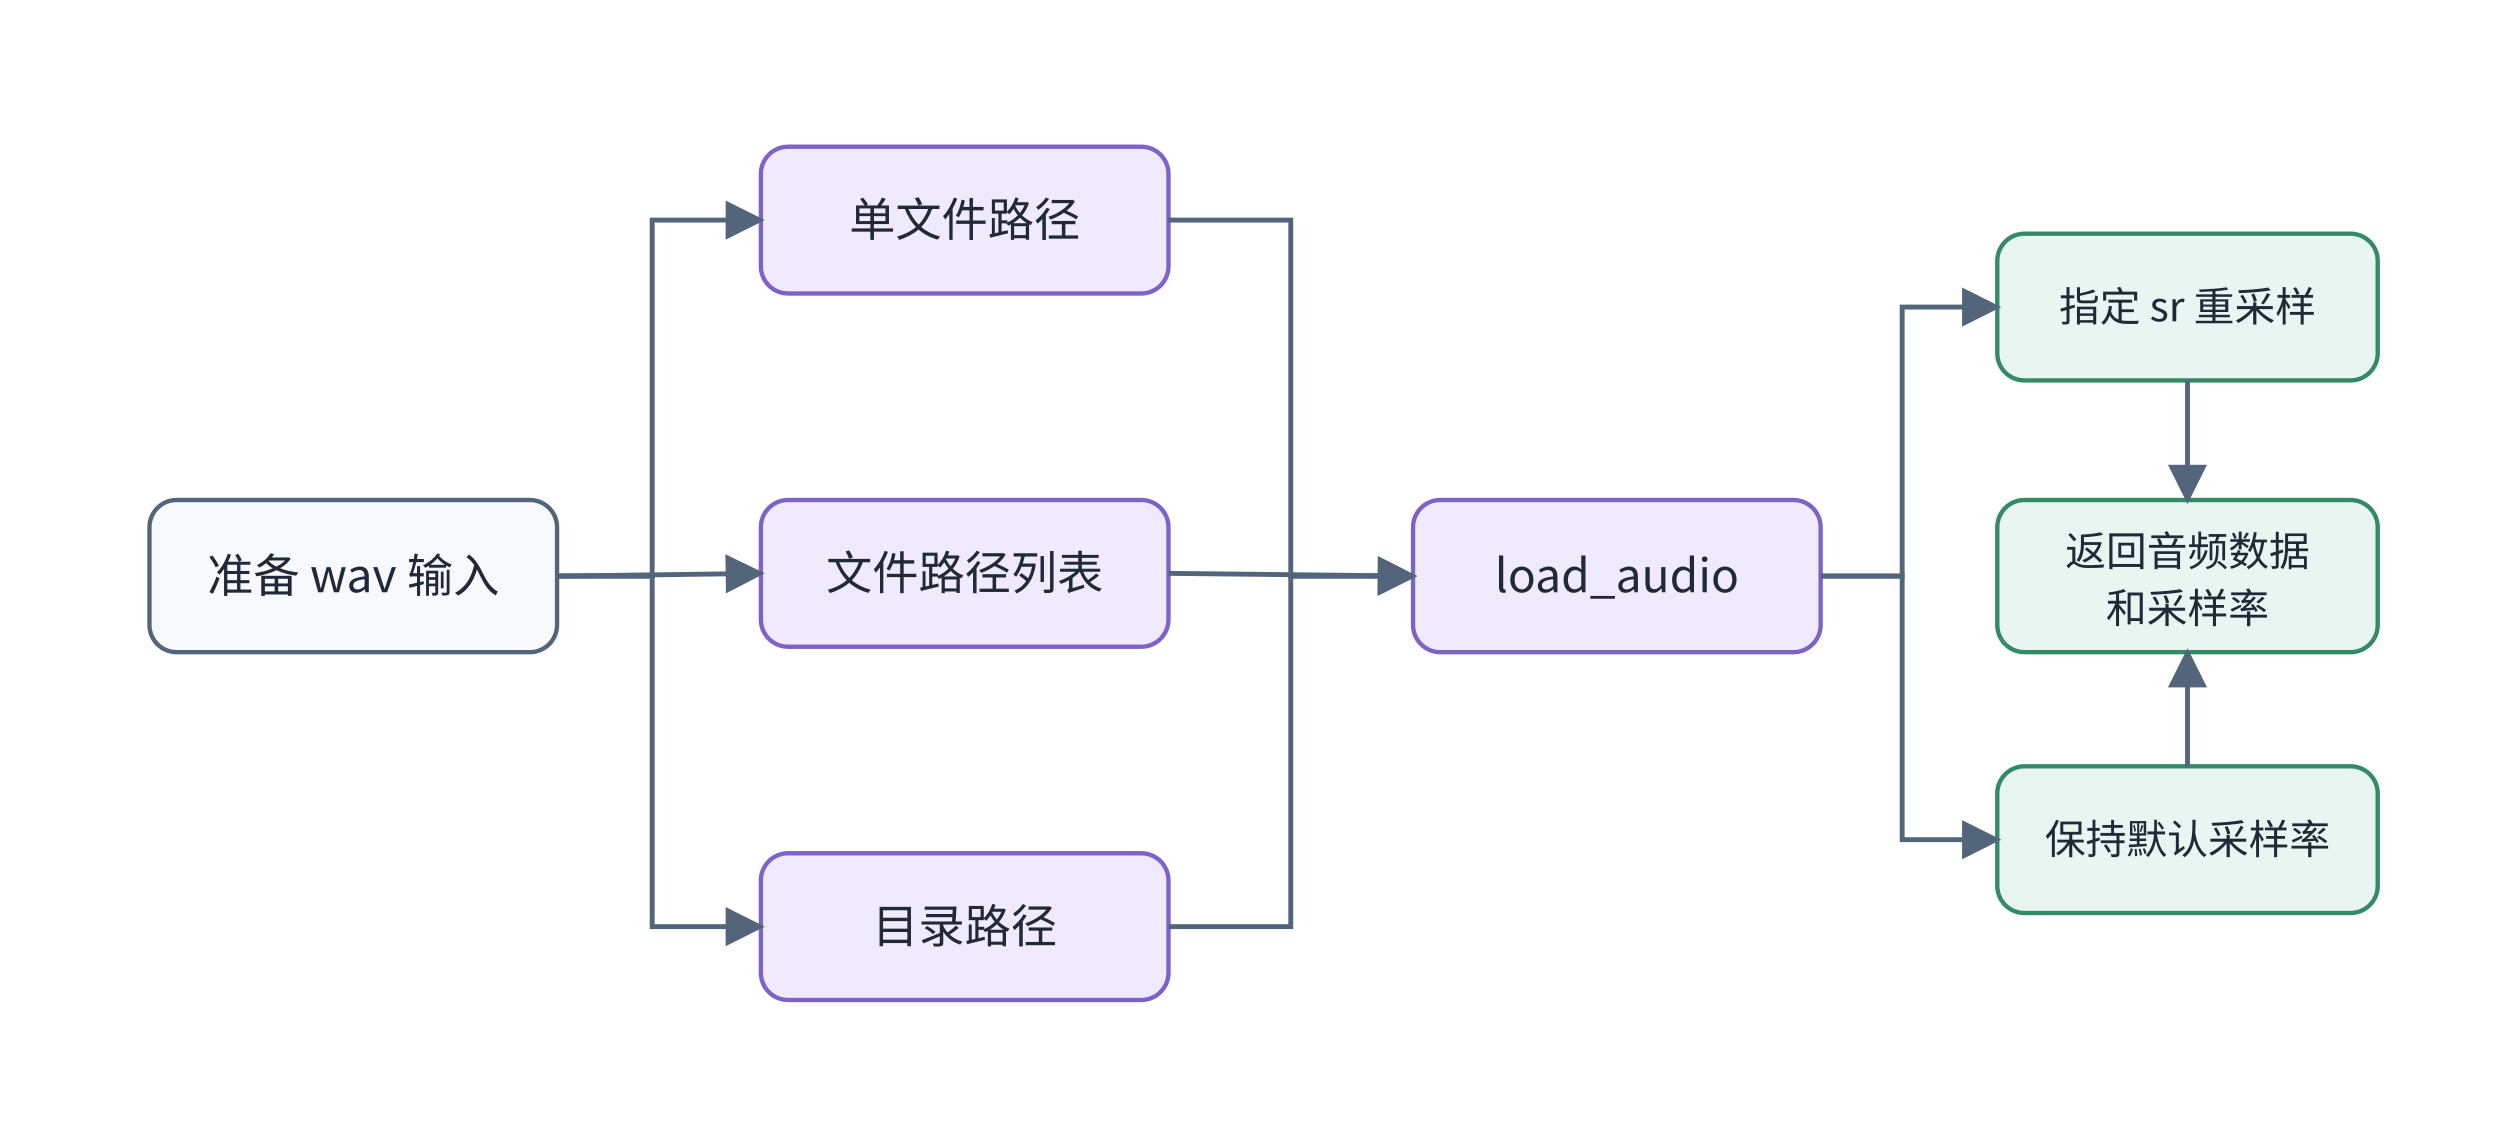
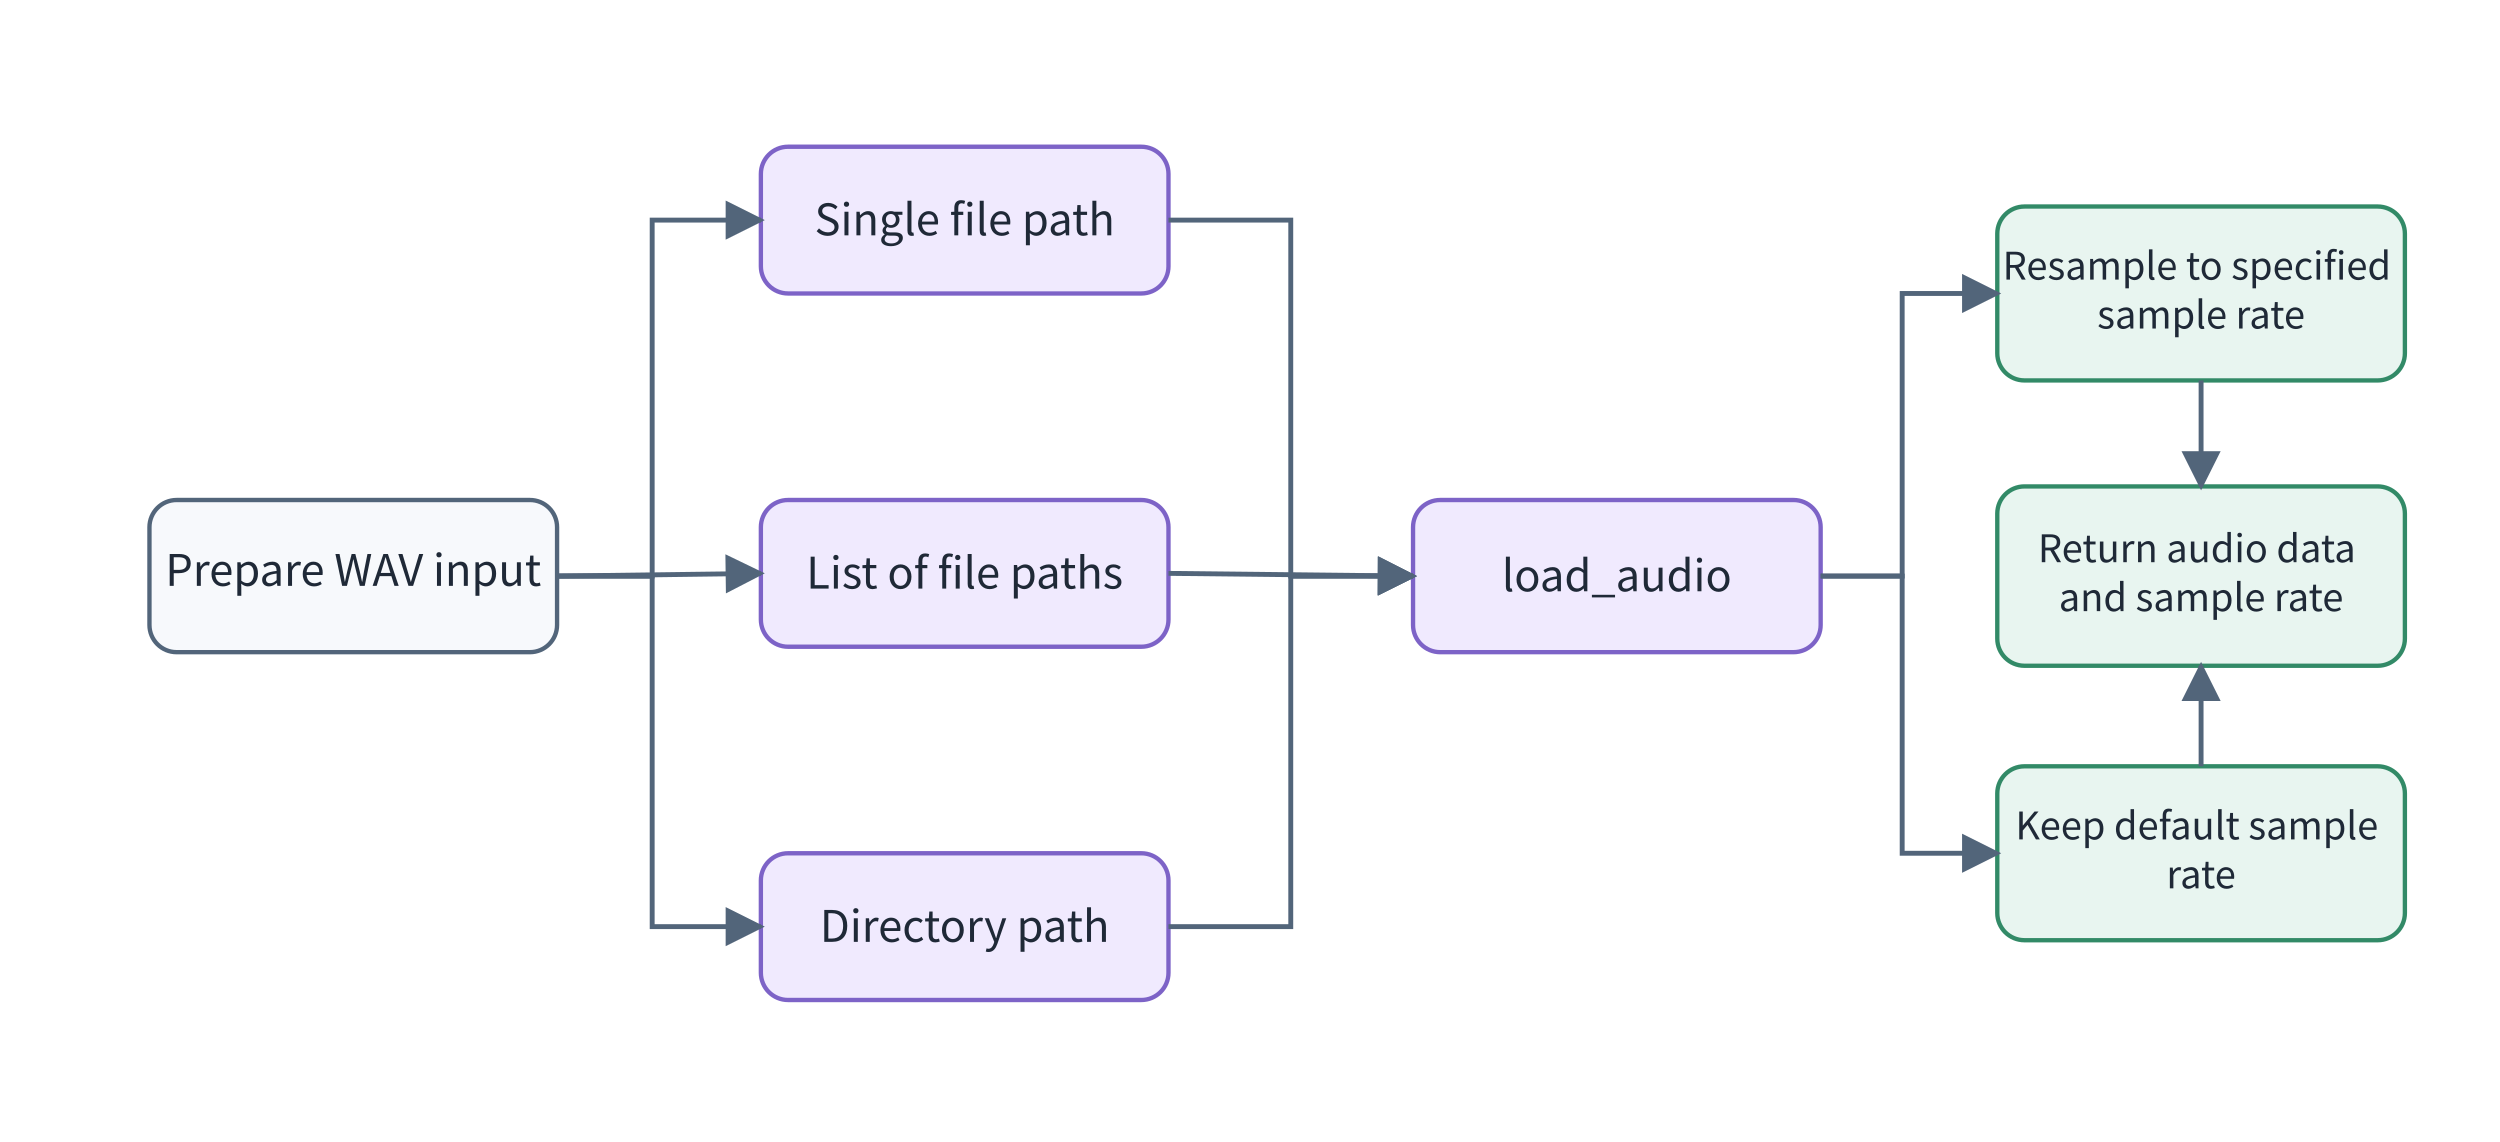
<svg xmlns="http://www.w3.org/2000/svg" width="920" height="420" viewBox="0 0 920 420" role="img" aria-labelledby="title desc">
  <defs>
    <marker id="arrow" viewBox="0 0 10 10" refX="9" refY="5" markerWidth="8" markerHeight="8" orient="auto-start-reverse">
      <path d="M 0 0 L 10 5 L 0 10 z" fill="#52657a" />
    </marker>
-     <style>
-       .box { fill: #f7f9fc; stroke: #52657a; stroke-width: 1.6; rx: 10; }
-       .main { fill: #f0eafe; stroke: #7d63c7; }
-       .out { fill: #e8f5f0; stroke: #328a67; }
-       .text { font-family: "Microsoft YaHei", "Noto Sans CJK SC", Arial, sans-serif; font-size: 17px; fill: #1f2937; text-anchor: middle; dominant-baseline: middle; }
-       .small { font-size: 15px; }
-       .line { fill: none; stroke: #52657a; stroke-width: 1.8; marker-end: url(#arrow); }
+     <style> 
+       .box { fill: #f7f9fc; stroke: #52657a; stroke-width: 1.6; rx: 10; } 
+       .main { fill: #f0eafe; stroke: #7d63c7; } 
+       .out { fill: #e8f5f0; stroke: #328a67; } 
+       .text { font-family: "Huawei Sans", "HuaweiSans", "Noto Sans CJK SC", Arial, sans-serif; font-size: 16px; fill: #1f2937; text-anchor: middle; dominant-baseline: middle; } 
+       .small { font-size: 14px; } 
+       .line { fill: none; stroke: #52657a; stroke-width: 1.8; marker-end: url(#arrow); } 
    </style>
  </defs>
  <rect x="55" y="184" width="150" height="56" class="box" />
-   <text x="130" y="212" class="text">准备 wav 输入</text>
+   <text x="130" y="212" class="text">
+     <tspan x="130" dy="-2">Prepare WAV input</tspan>
+   </text>
  <rect x="280" y="54" width="150" height="54" class="box main" />
-   <text x="355" y="81" class="text">单文件路径</text>
+   <text x="355" y="81" class="text">Single file path</text>
  <rect x="280" y="184" width="150" height="54" class="box main" />
-   <text x="355" y="211" class="text">文件路径列表</text>
+   <text x="355" y="211" class="text">List of file paths</text>
  <rect x="280" y="314" width="150" height="54" class="box main" />
-   <text x="355" y="341" class="text">目录路径</text>
+   <text x="355" y="341" class="text">Directory path</text>
  <path d="M 205 212 L 240 212 L 240 81 L 280 81" class="line" />
  <path d="M 205 212 L 280 211" class="line" />
  <path d="M 205 212 L 240 212 L 240 341 L 280 341" class="line" />
  <rect x="520" y="184" width="150" height="56" class="box main" />
  <text x="595" y="212" class="text">load_audio</text>
  <path d="M 430 81 L 475 81 L 475 212 L 520 212" class="line" />
  <path d="M 430 211 L 520 212" class="line" />
  <path d="M 430 341 L 475 341 L 475 212 L 520 212" class="line" />
-   <rect x="735" y="86" width="140" height="54" class="box out" />
-   <text x="805" y="113" class="text small">指定 sr 重采样</text>
-   <rect x="735" y="282" width="140" height="54" class="box out" />
-   <text x="805" y="309" class="text small">保持默认采样率</text>
-   <path d="M 670 212 L 700 212 L 700 113 L 735 113" class="line" />
-   <path d="M 670 212 L 700 212 L 700 309 L 735 309" class="line" />
-   <rect x="735" y="184" width="140" height="56" class="box out" />
-   <text x="805" y="203" class="text small">返回音频数据</text>
-   <text x="805" y="224" class="text small">和采样率</text>
-   <path d="M 805 140 L 805 184" class="line" />
-   <path d="M 805 282 L 805 240" class="line" />
+   <rect x="735" y="76" width="150" height="64" class="box out" />
+   <text x="810" y="108" class="text small">
+     <tspan x="810" dy="-10">Resample to specified</tspan>
+     <tspan x="810" dy="18">sample rate</tspan>
+   </text>
+   <rect x="735" y="282" width="150" height="64" class="box out" />
+   <text x="810" y="314" class="text small">
+     <tspan x="810" dy="-10">Keep default sample</tspan>
+     <tspan x="810" dy="18">rate</tspan>
+   </text>
+   <path d="M 670 212 L 700 212 L 700 108 L 735 108" class="line" />
+   <path d="M 670 212 L 700 212 L 700 314 L 735 314" class="line" />
+   <rect x="735" y="179" width="150" height="66" class="box out" />
+   <text x="810" y="212" class="text small">
+     <tspan x="810" dy="-10">Return audio data</tspan>
+     <tspan x="810" dy="18">and sample rate</tspan>
+   </text>
+   <path d="M 810 140 L 810 179" class="line" />
+   <path d="M 810 282 L 810 245" class="line" />
</svg>
